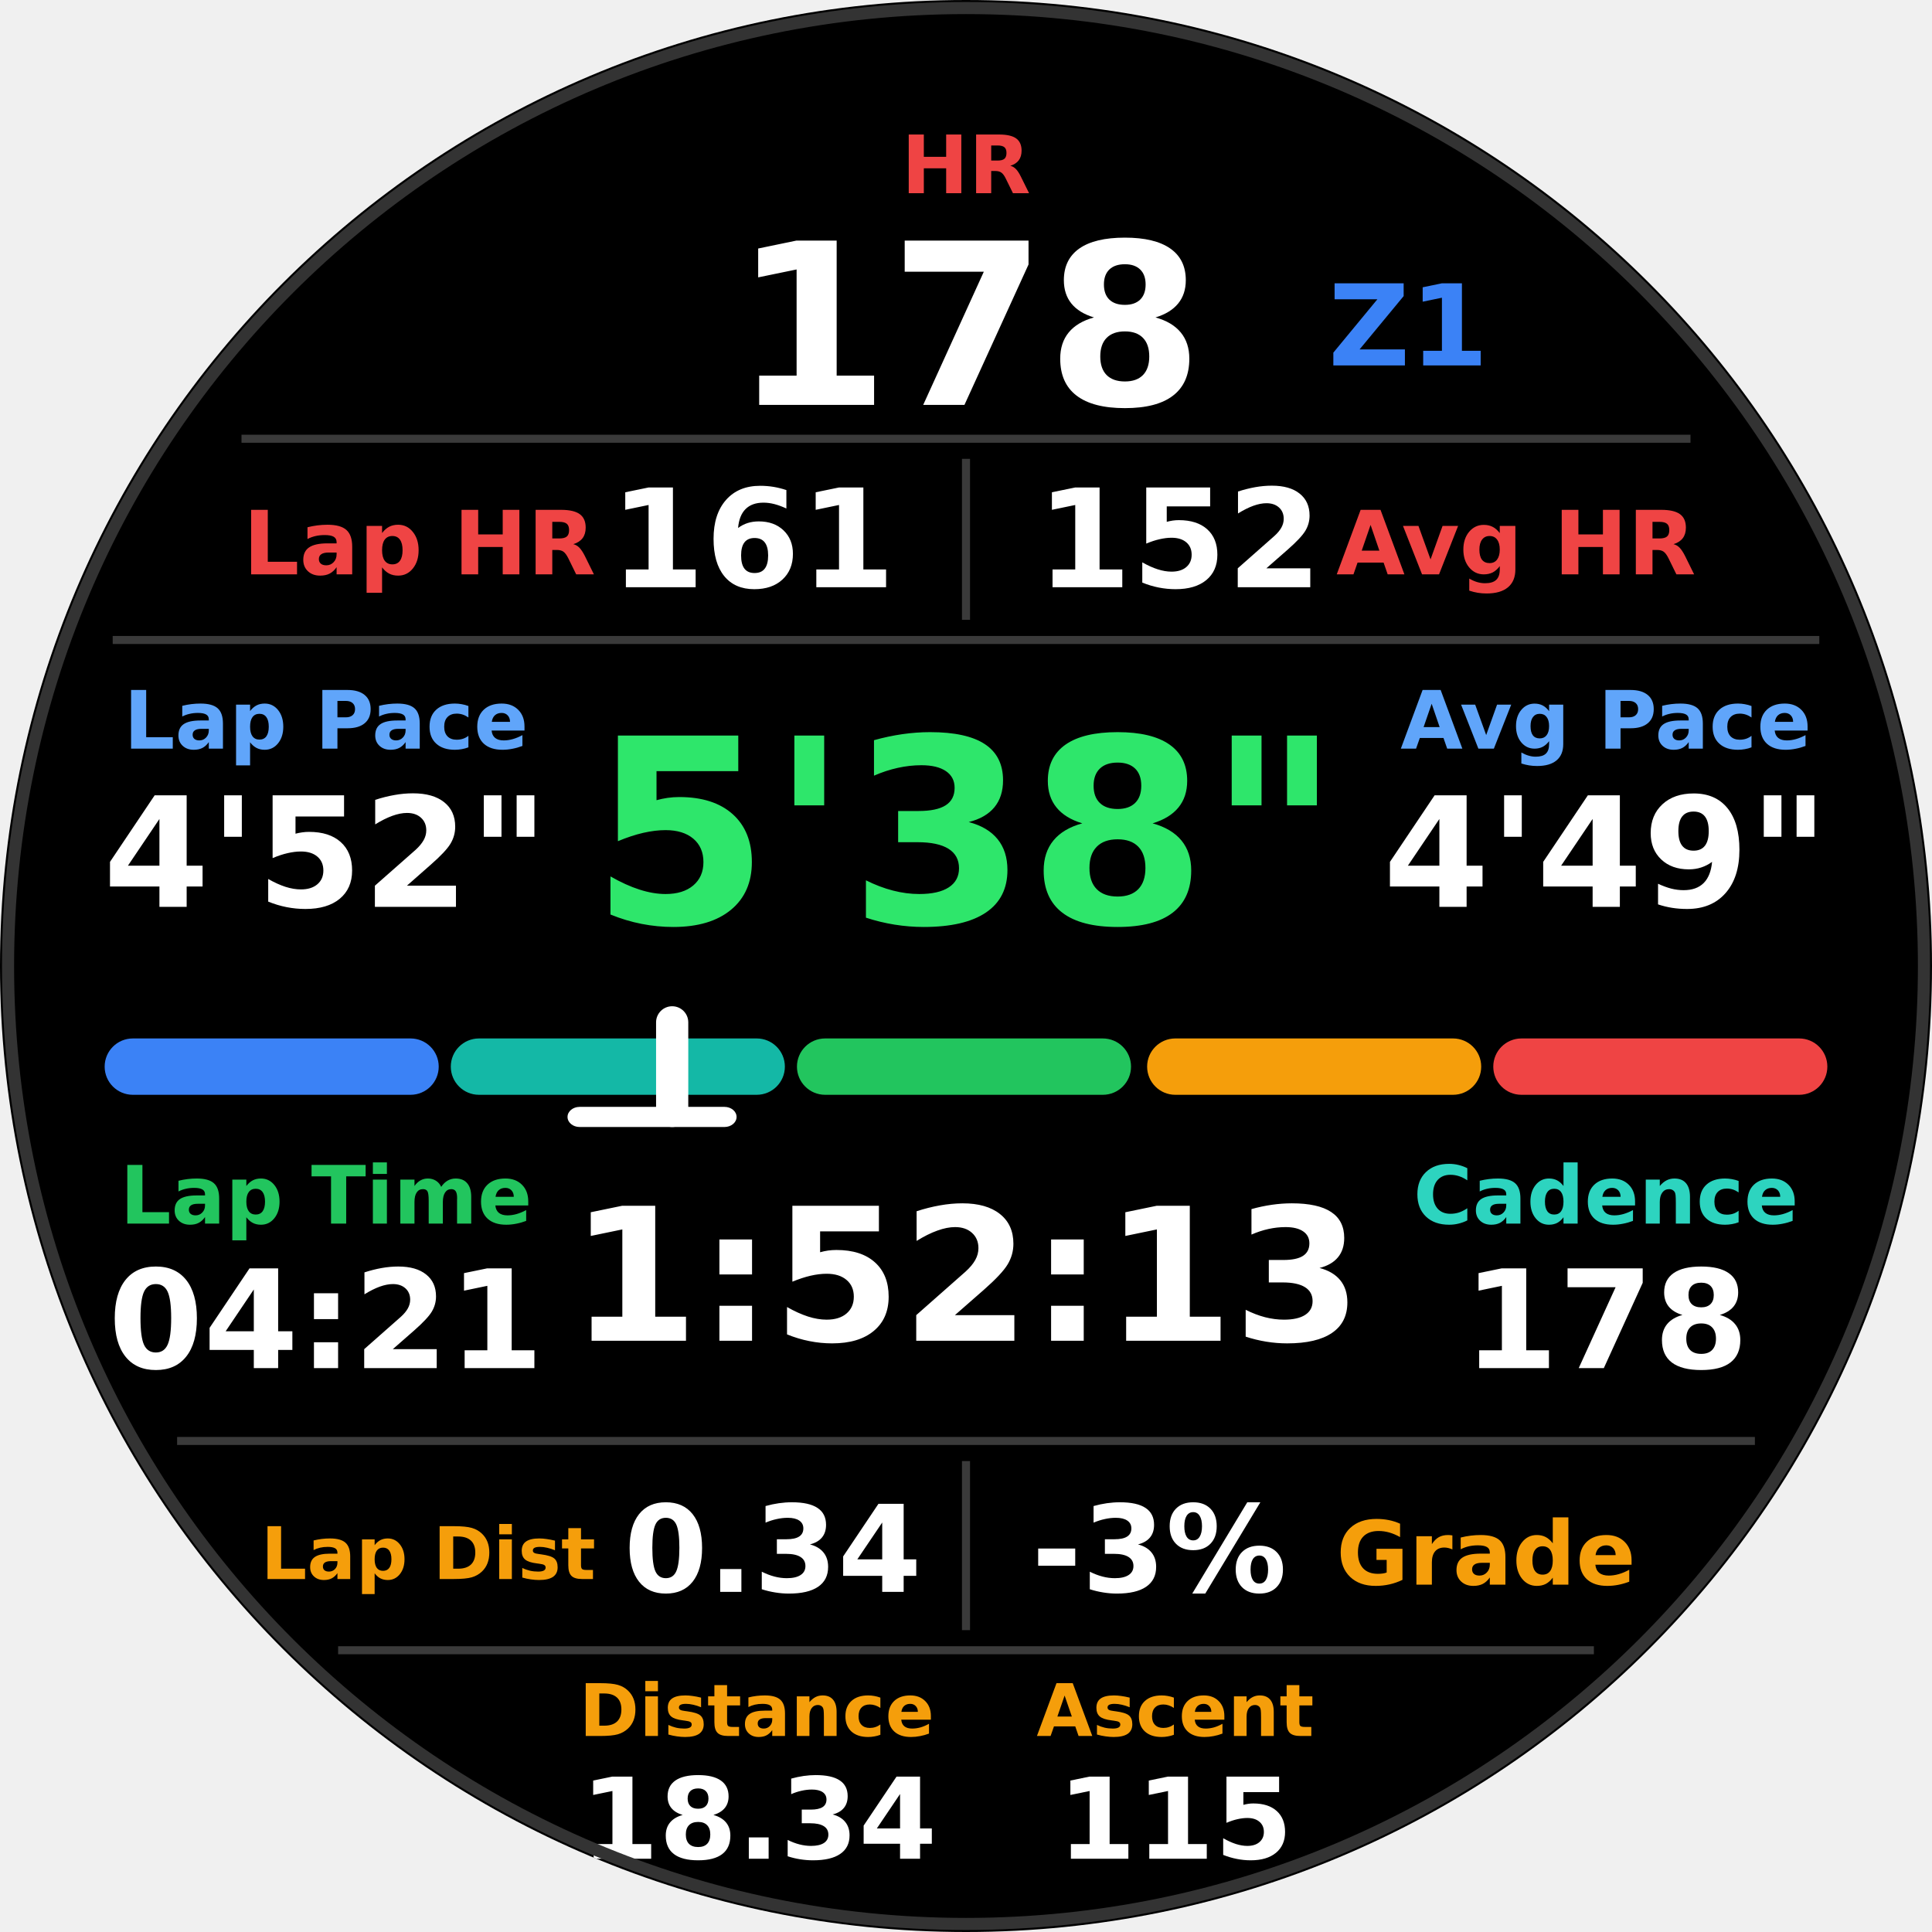
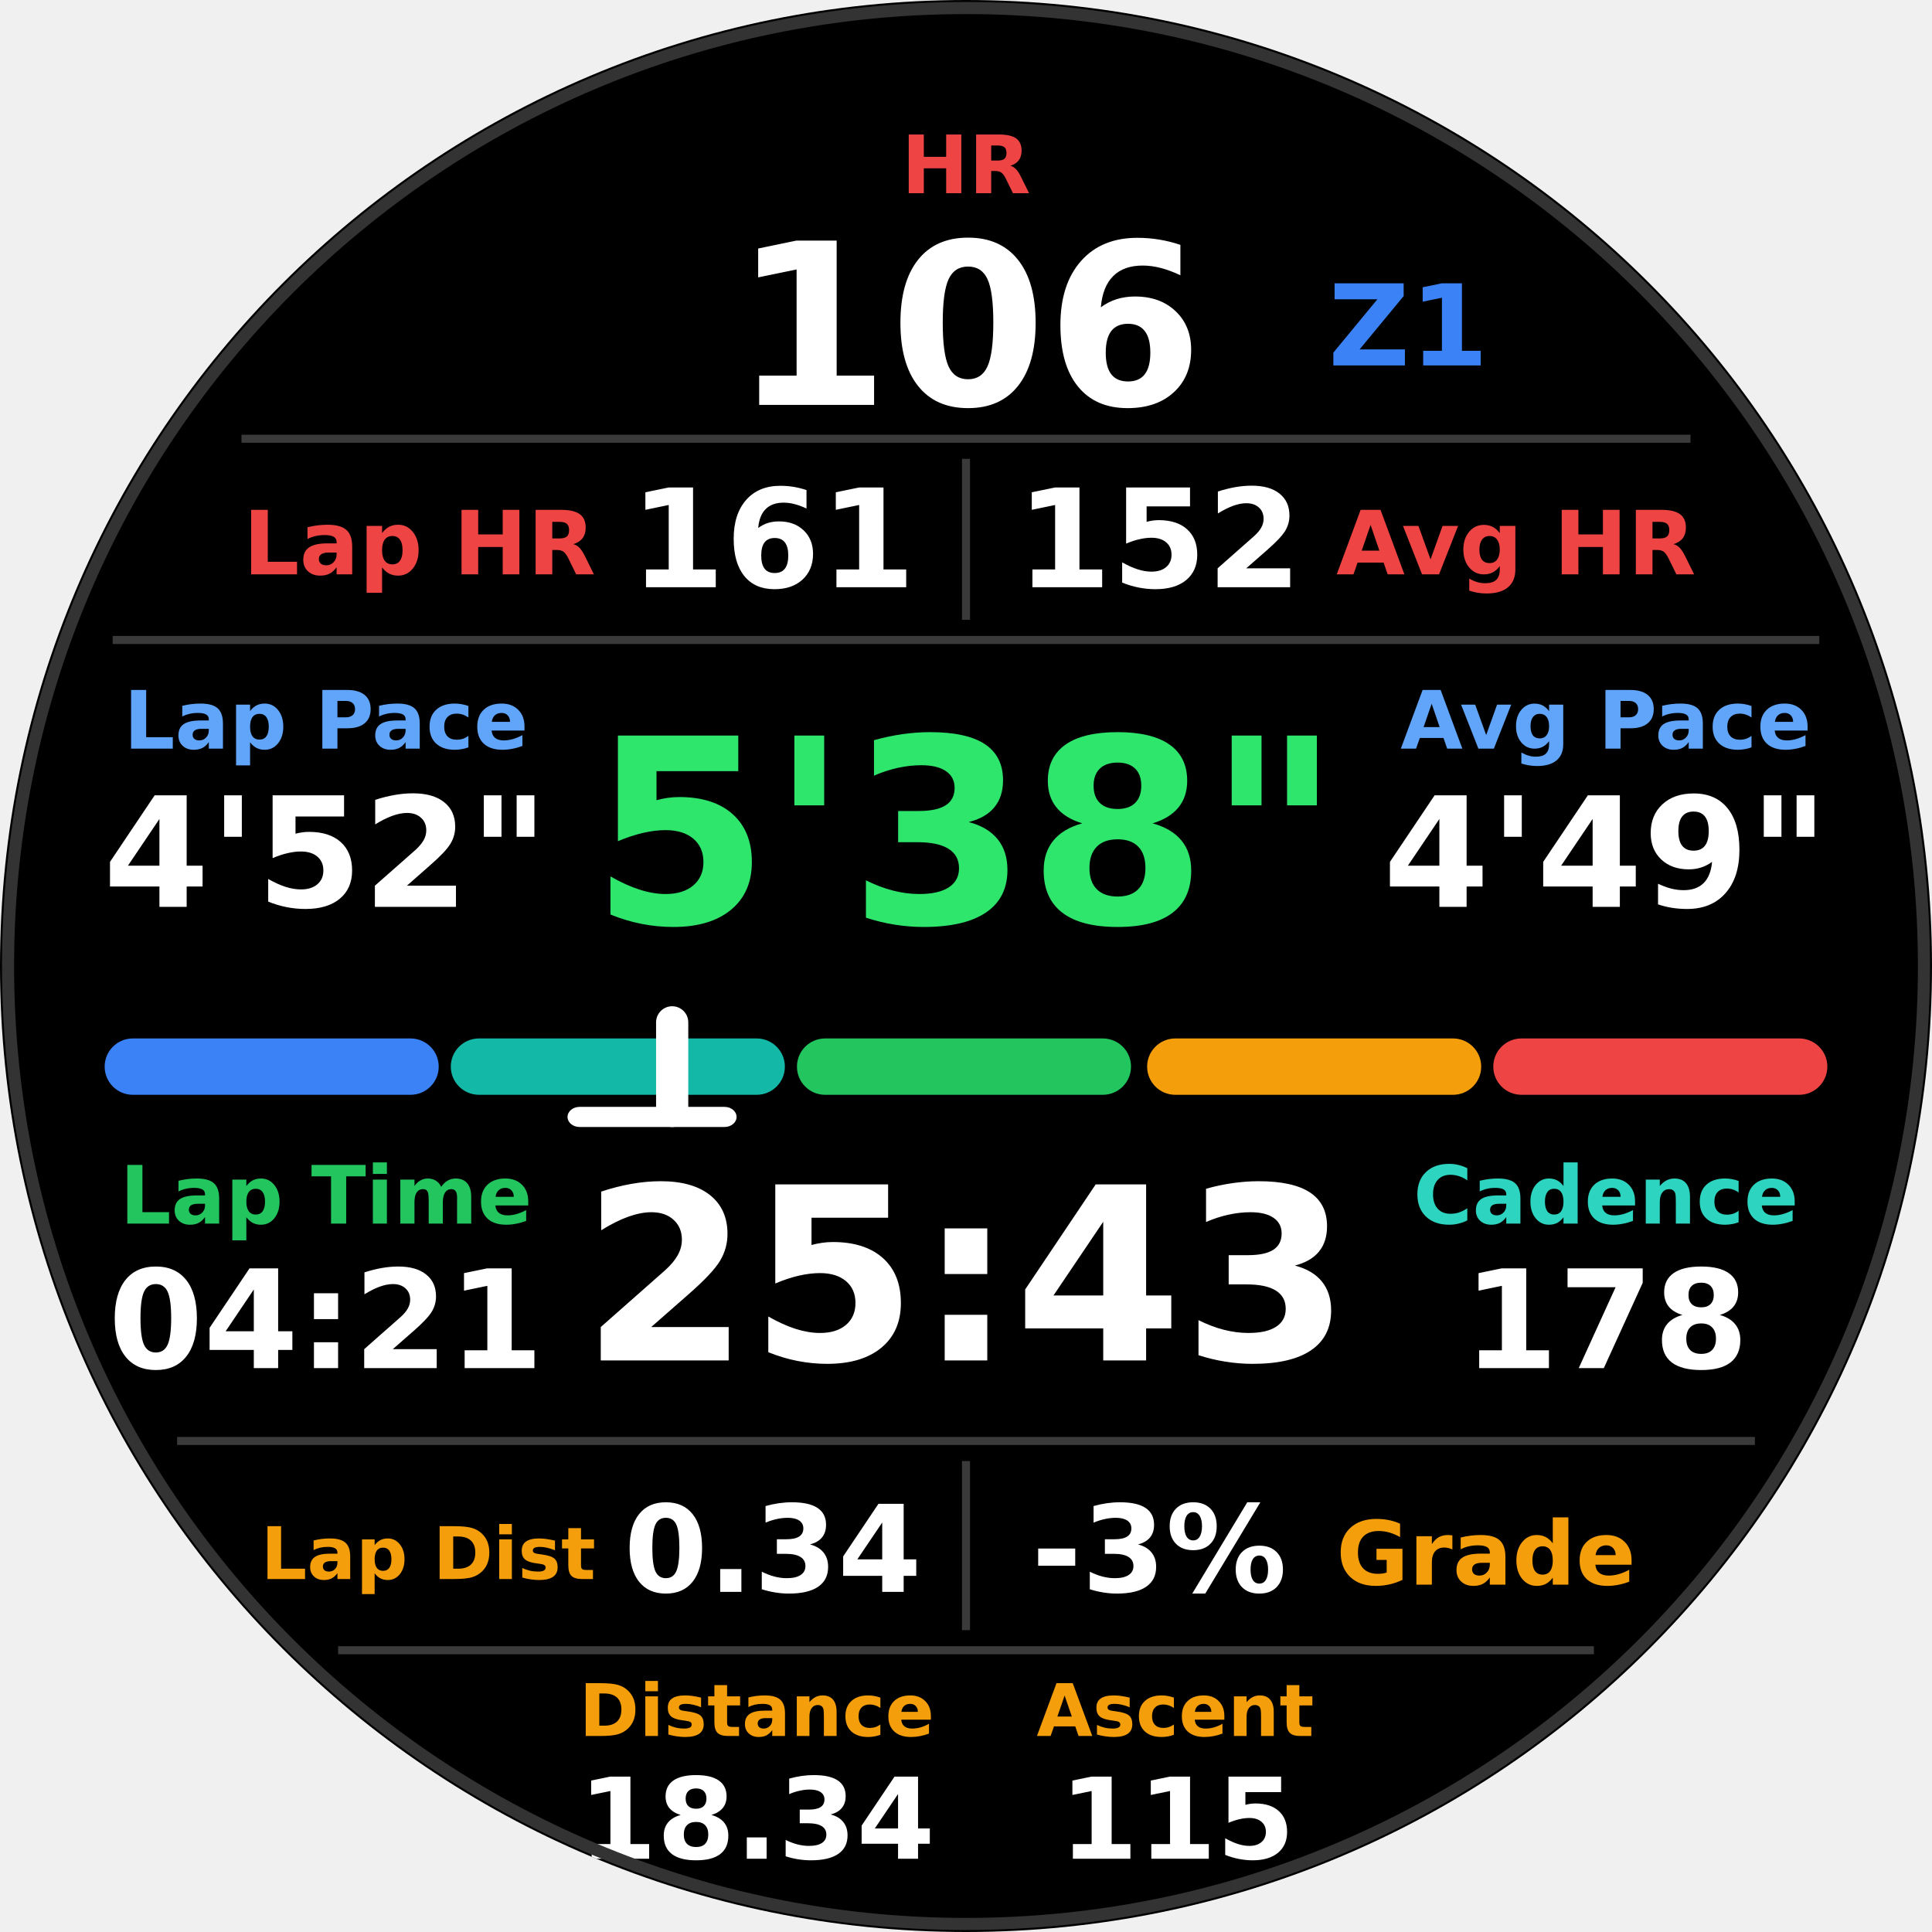
<svg xmlns="http://www.w3.org/2000/svg" width="480" height="480" viewBox="0 0 480 480">
  <defs>
    <clipPath id="round0">
      <circle cx="240" cy="240" r="240" />
    </clipPath>
  </defs>
  <circle cx="240" cy="240" r="239" fill="#000" />
  <g clip-path="url(#round0)">
    <rect x="0" y="0" width="480" height="480" rx="0" fill="#000000" />
    <rect x="60" y="108" width="360" height="2" rx="0" fill="#3a3a3a" />
    <rect x="28" y="158" width="424" height="2" rx="0" fill="#3a3a3a" />
    <rect x="44" y="357" width="392" height="2" rx="0" fill="#3a3a3a" />
    <rect x="84" y="409" width="312" height="2" rx="0" fill="#3a3a3a" />
    <text x="240" y="48" text-anchor="middle" font-size="20" fill="#ef4444" font-family="'DejaVu Sans',Arial,sans-serif" font-weight="600">HR</text>
    <text x="148" y="142.7" text-anchor="end" font-size="22" fill="#ef4444" font-family="'DejaVu Sans',Arial,sans-serif" font-weight="600">Lap HR</text>
    <text x="332" y="142.7" text-anchor="start" font-size="22" fill="#ef4444" font-family="'DejaVu Sans',Arial,sans-serif" font-weight="600">Avg HR</text>
    <text x="81" y="186" text-anchor="middle" font-size="20" fill="#60a5fa" font-family="'DejaVu Sans',Arial,sans-serif" font-weight="600">Lap Pace</text>
    <text x="399" y="186" text-anchor="middle" font-size="20" fill="#60a5fa" font-family="'DejaVu Sans',Arial,sans-serif" font-weight="600">Avg Pace</text>
    <text x="81" y="304" text-anchor="middle" font-size="20" fill="#22c55e" font-family="'DejaVu Sans',Arial,sans-serif" font-weight="600">Lap Time</text>
    <text x="399" y="304" text-anchor="middle" font-size="20" fill="#2dd4bf" font-family="'DejaVu Sans',Arial,sans-serif" font-weight="600">Cadence</text>
    <text x="148" y="392.3" text-anchor="end" font-size="18" fill="#f59e0b" font-family="'DejaVu Sans',Arial,sans-serif" font-weight="600">Lap Dist</text>
    <text x="332" y="393.7" text-anchor="start" font-size="22" fill="#f59e0b" font-family="'DejaVu Sans',Arial,sans-serif" font-weight="600">Grade</text>
    <text x="188" y="431.3" text-anchor="middle" font-size="18" fill="#f59e0b" font-family="'DejaVu Sans',Arial,sans-serif" font-weight="600">Distance</text>
    <text x="292" y="431.3" text-anchor="middle" font-size="18" fill="#f59e0b" font-family="'DejaVu Sans',Arial,sans-serif" font-weight="600">Ascent</text>
    <rect x="239" y="114" width="2" height="40" rx="0" fill="#3a3a3a" />
    <rect x="239" y="363" width="2" height="42" rx="0" fill="#3a3a3a" />
    <text x="330" y="90.8" text-anchor="start" font-size="28" fill="#3b82f6" font-family="'DejaVu Sans',Arial,sans-serif" font-weight="600">Z1</text>
    <rect x="26" y="258" width="83" height="14" rx="7" fill="#3b82f6" />
    <rect x="112" y="258" width="83" height="14" rx="7" fill="#14b8a6" />
    <rect x="198" y="258" width="83" height="14" rx="7" fill="#22c55e" />
    <rect x="285" y="258" width="83" height="14" rx="7" fill="#f59e0b" />
    <rect x="371" y="258" width="83" height="14" rx="7" fill="#ef4444" />
    <rect x="141" y="275" width="42" height="5" rx="3" fill="#ffffff" />
    <rect x="163" y="250" width="8" height="30" rx="4" fill="#ffffff" />
-     <text x="240.5" y="100.6" text-anchor="middle" font-size="56" fill="#ffffff" font-family="'DejaVu Sans',Arial,sans-serif" font-weight="600">178</text>
-     <text x="187" y="145.9" text-anchor="middle" font-size="34" fill="#ffffff" font-family="'DejaVu Sans',Arial,sans-serif" font-weight="600">161</text>
-     <text x="293" y="145.9" text-anchor="middle" font-size="34" fill="#ffffff" font-family="'DejaVu Sans',Arial,sans-serif" font-weight="600">152</text>
+     <text x="240.5" y="100.6" text-anchor="middle" font-size="56" fill="#ffffff" font-family="'DejaVu Sans',Arial,sans-serif" font-weight="600">106</text>
+     <text x="192" y="145.9" text-anchor="middle" font-size="34" fill="#ffffff" font-family="'DejaVu Sans',Arial,sans-serif" font-weight="600">161</text>
+     <text x="288" y="145.9" text-anchor="middle" font-size="34" fill="#ffffff" font-family="'DejaVu Sans',Arial,sans-serif" font-weight="600">152</text>
    <text x="81" y="225.3" text-anchor="middle" font-size="38" fill="#ffffff" font-family="'DejaVu Sans',Arial,sans-serif" font-weight="600">4'52"</text>
    <text x="240" y="229.4" text-anchor="middle" font-size="64" fill="#2ee66b" font-family="'DejaVu Sans',Arial,sans-serif" font-weight="600">5'38"</text>
    <text x="399" y="225.3" text-anchor="middle" font-size="38" fill="#ffffff" font-family="'DejaVu Sans',Arial,sans-serif" font-weight="600">4'49"</text>
    <text x="81" y="339.9" text-anchor="middle" font-size="34" fill="#ffffff" font-family="'DejaVu Sans',Arial,sans-serif" font-weight="600">04:21</text>
-     <text x="240" y="333.1" text-anchor="middle" font-size="46" fill="#ffffff" font-family="'DejaVu Sans',Arial,sans-serif" font-weight="600">1:52:13</text>
+     <text x="240" y="338" text-anchor="middle" font-size="60" fill="#ffffff" font-family="'DejaVu Sans',Arial,sans-serif" font-weight="600">25:43</text>
    <text x="399" y="339.9" text-anchor="middle" font-size="34" fill="#ffffff" font-family="'DejaVu Sans',Arial,sans-serif" font-weight="600">178</text>
    <text x="192" y="395.5" text-anchor="middle" font-size="30" fill="#ffffff" font-family="'DejaVu Sans',Arial,sans-serif" font-weight="600">0.34</text>
    <text x="288" y="395.5" text-anchor="middle" font-size="30" fill="#ffffff" font-family="'DejaVu Sans',Arial,sans-serif" font-weight="600">-3%</text>
-     <text x="188.5" y="461.8" text-anchor="middle" font-size="28" fill="#ffffff" font-family="'DejaVu Sans',Arial,sans-serif" font-weight="600">18.34</text>
-     <text x="292" y="461.8" text-anchor="middle" font-size="28" fill="#ffffff" font-family="'DejaVu Sans',Arial,sans-serif" font-weight="600">115</text>
+     <text x="188" y="461.8" text-anchor="middle" font-size="28" fill="#ffffff" font-family="'DejaVu Sans',Arial,sans-serif" font-weight="600">18.34</text>
+     <text x="292.5" y="461.8" text-anchor="middle" font-size="28" fill="#ffffff" font-family="'DejaVu Sans',Arial,sans-serif" font-weight="600">115</text>
  </g>
  <circle cx="240" cy="240" r="238" fill="none" stroke="#333" stroke-width="3" />
</svg>
